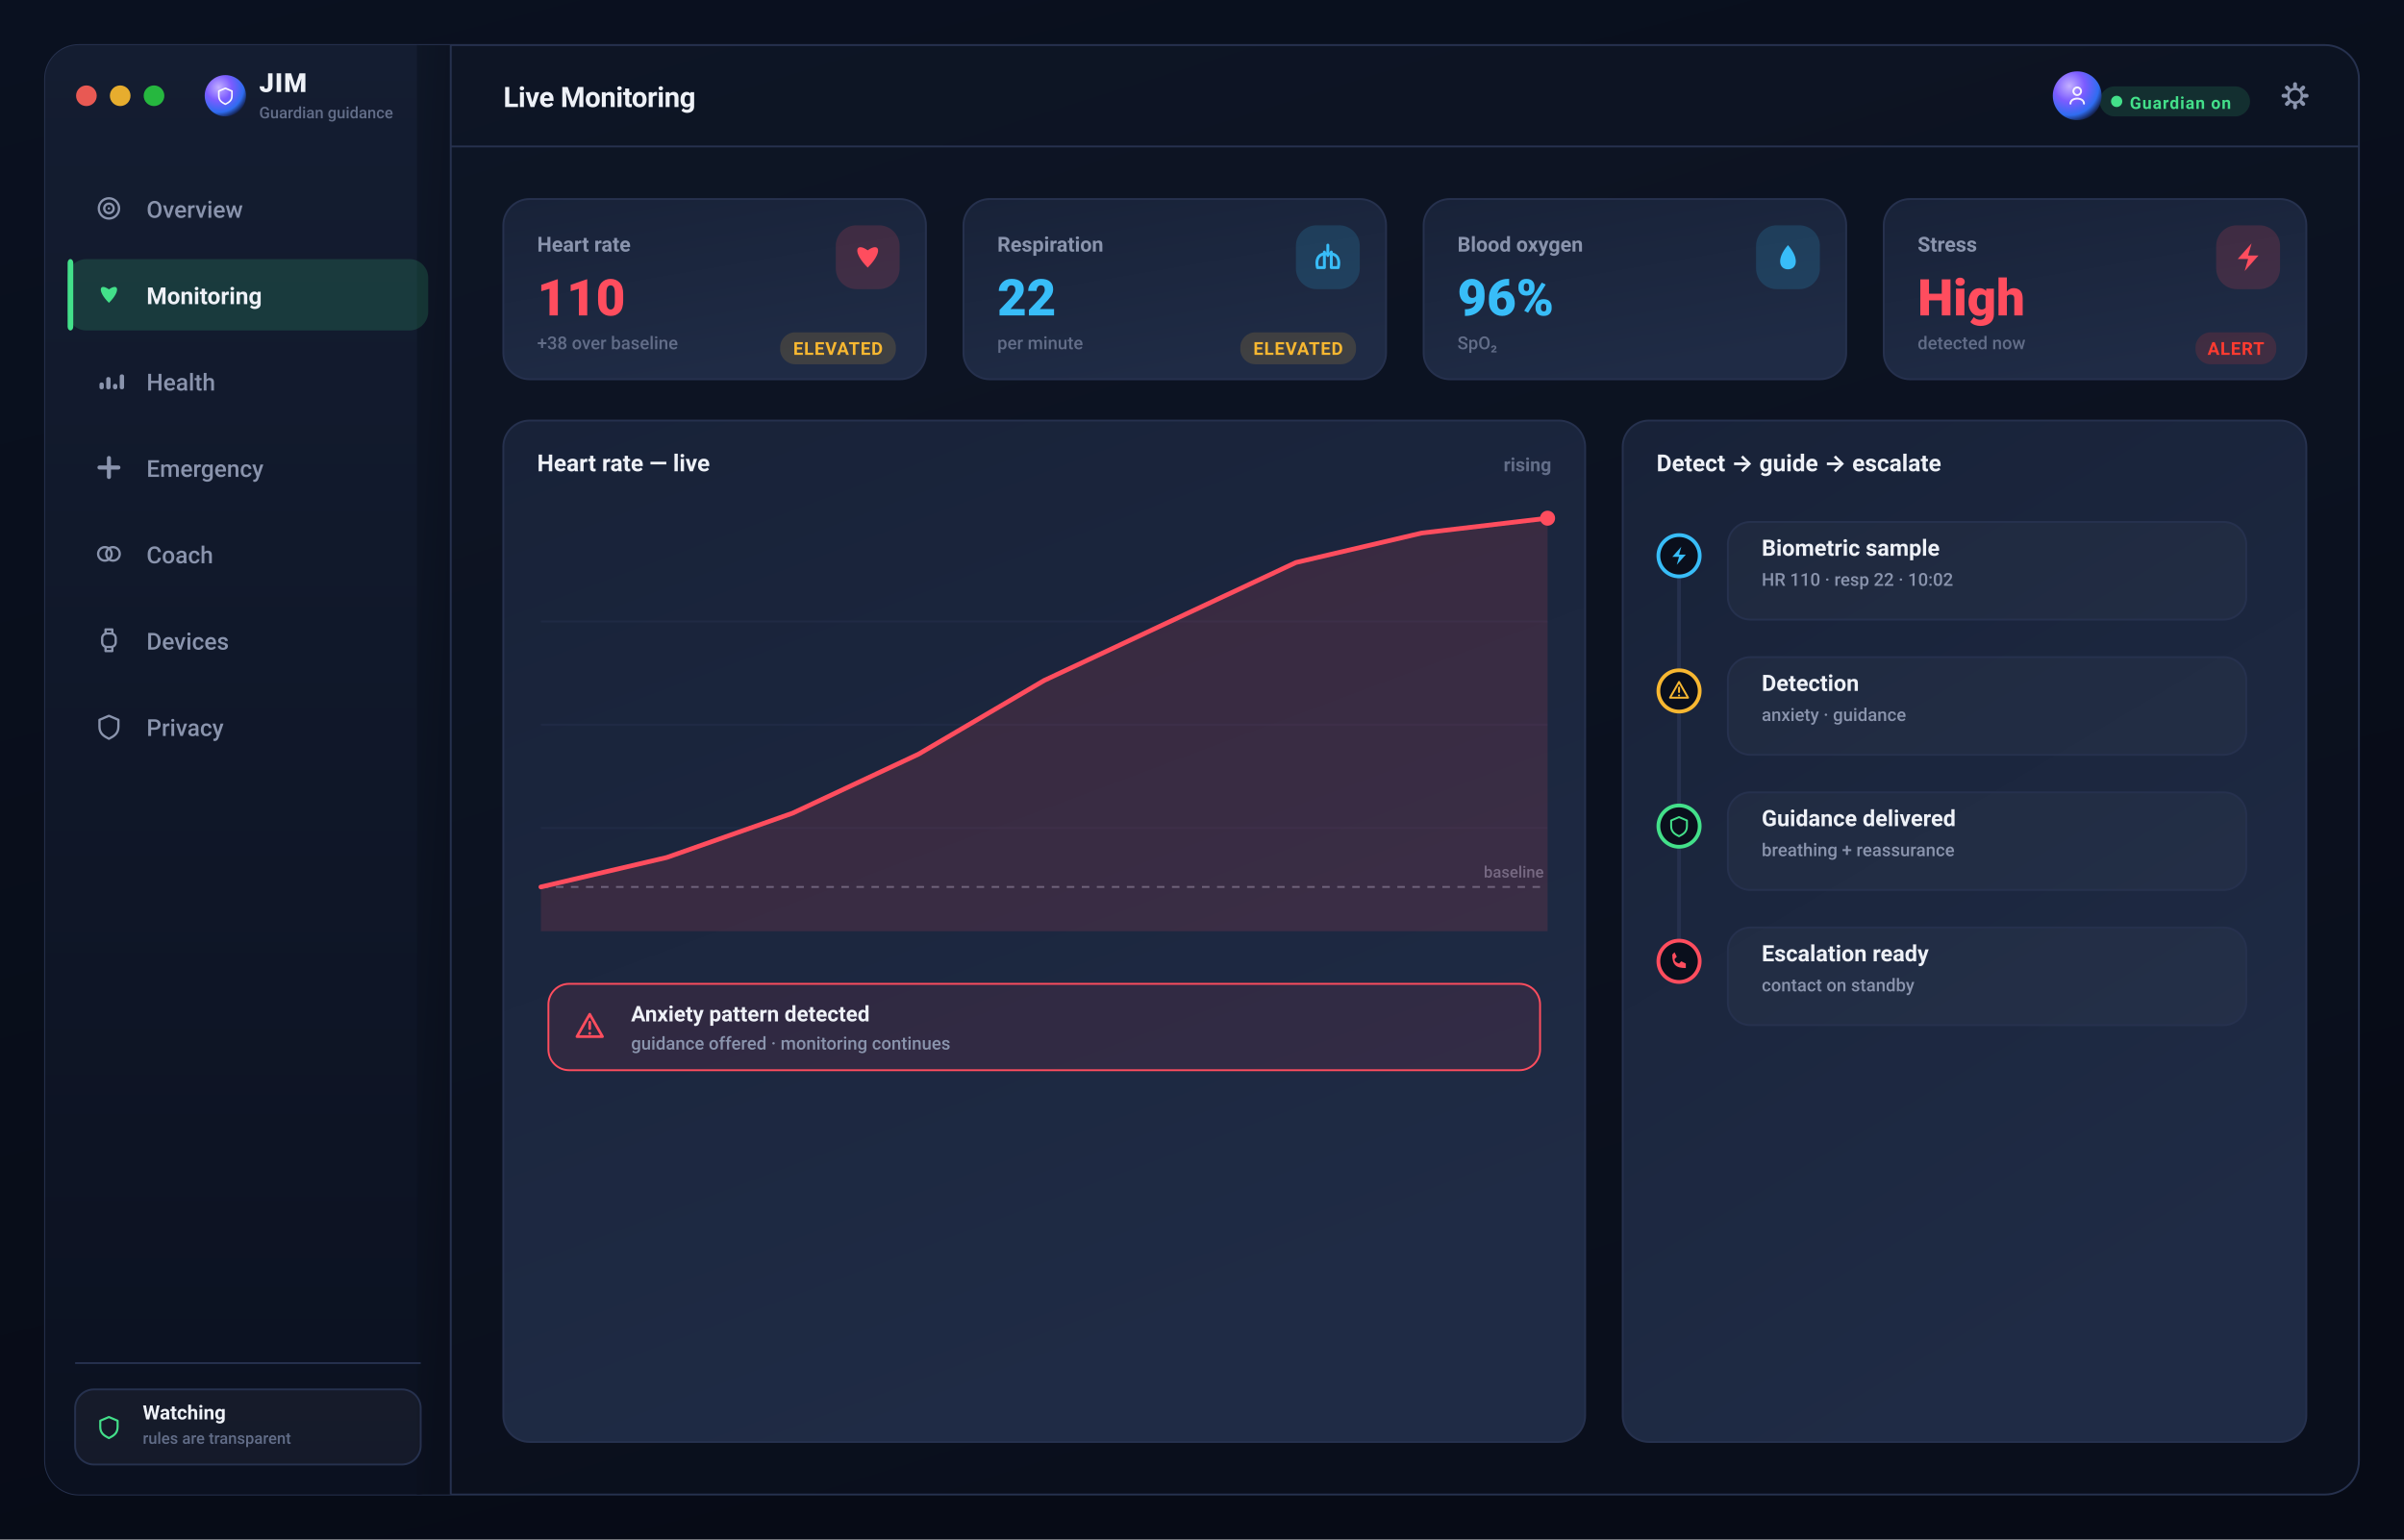
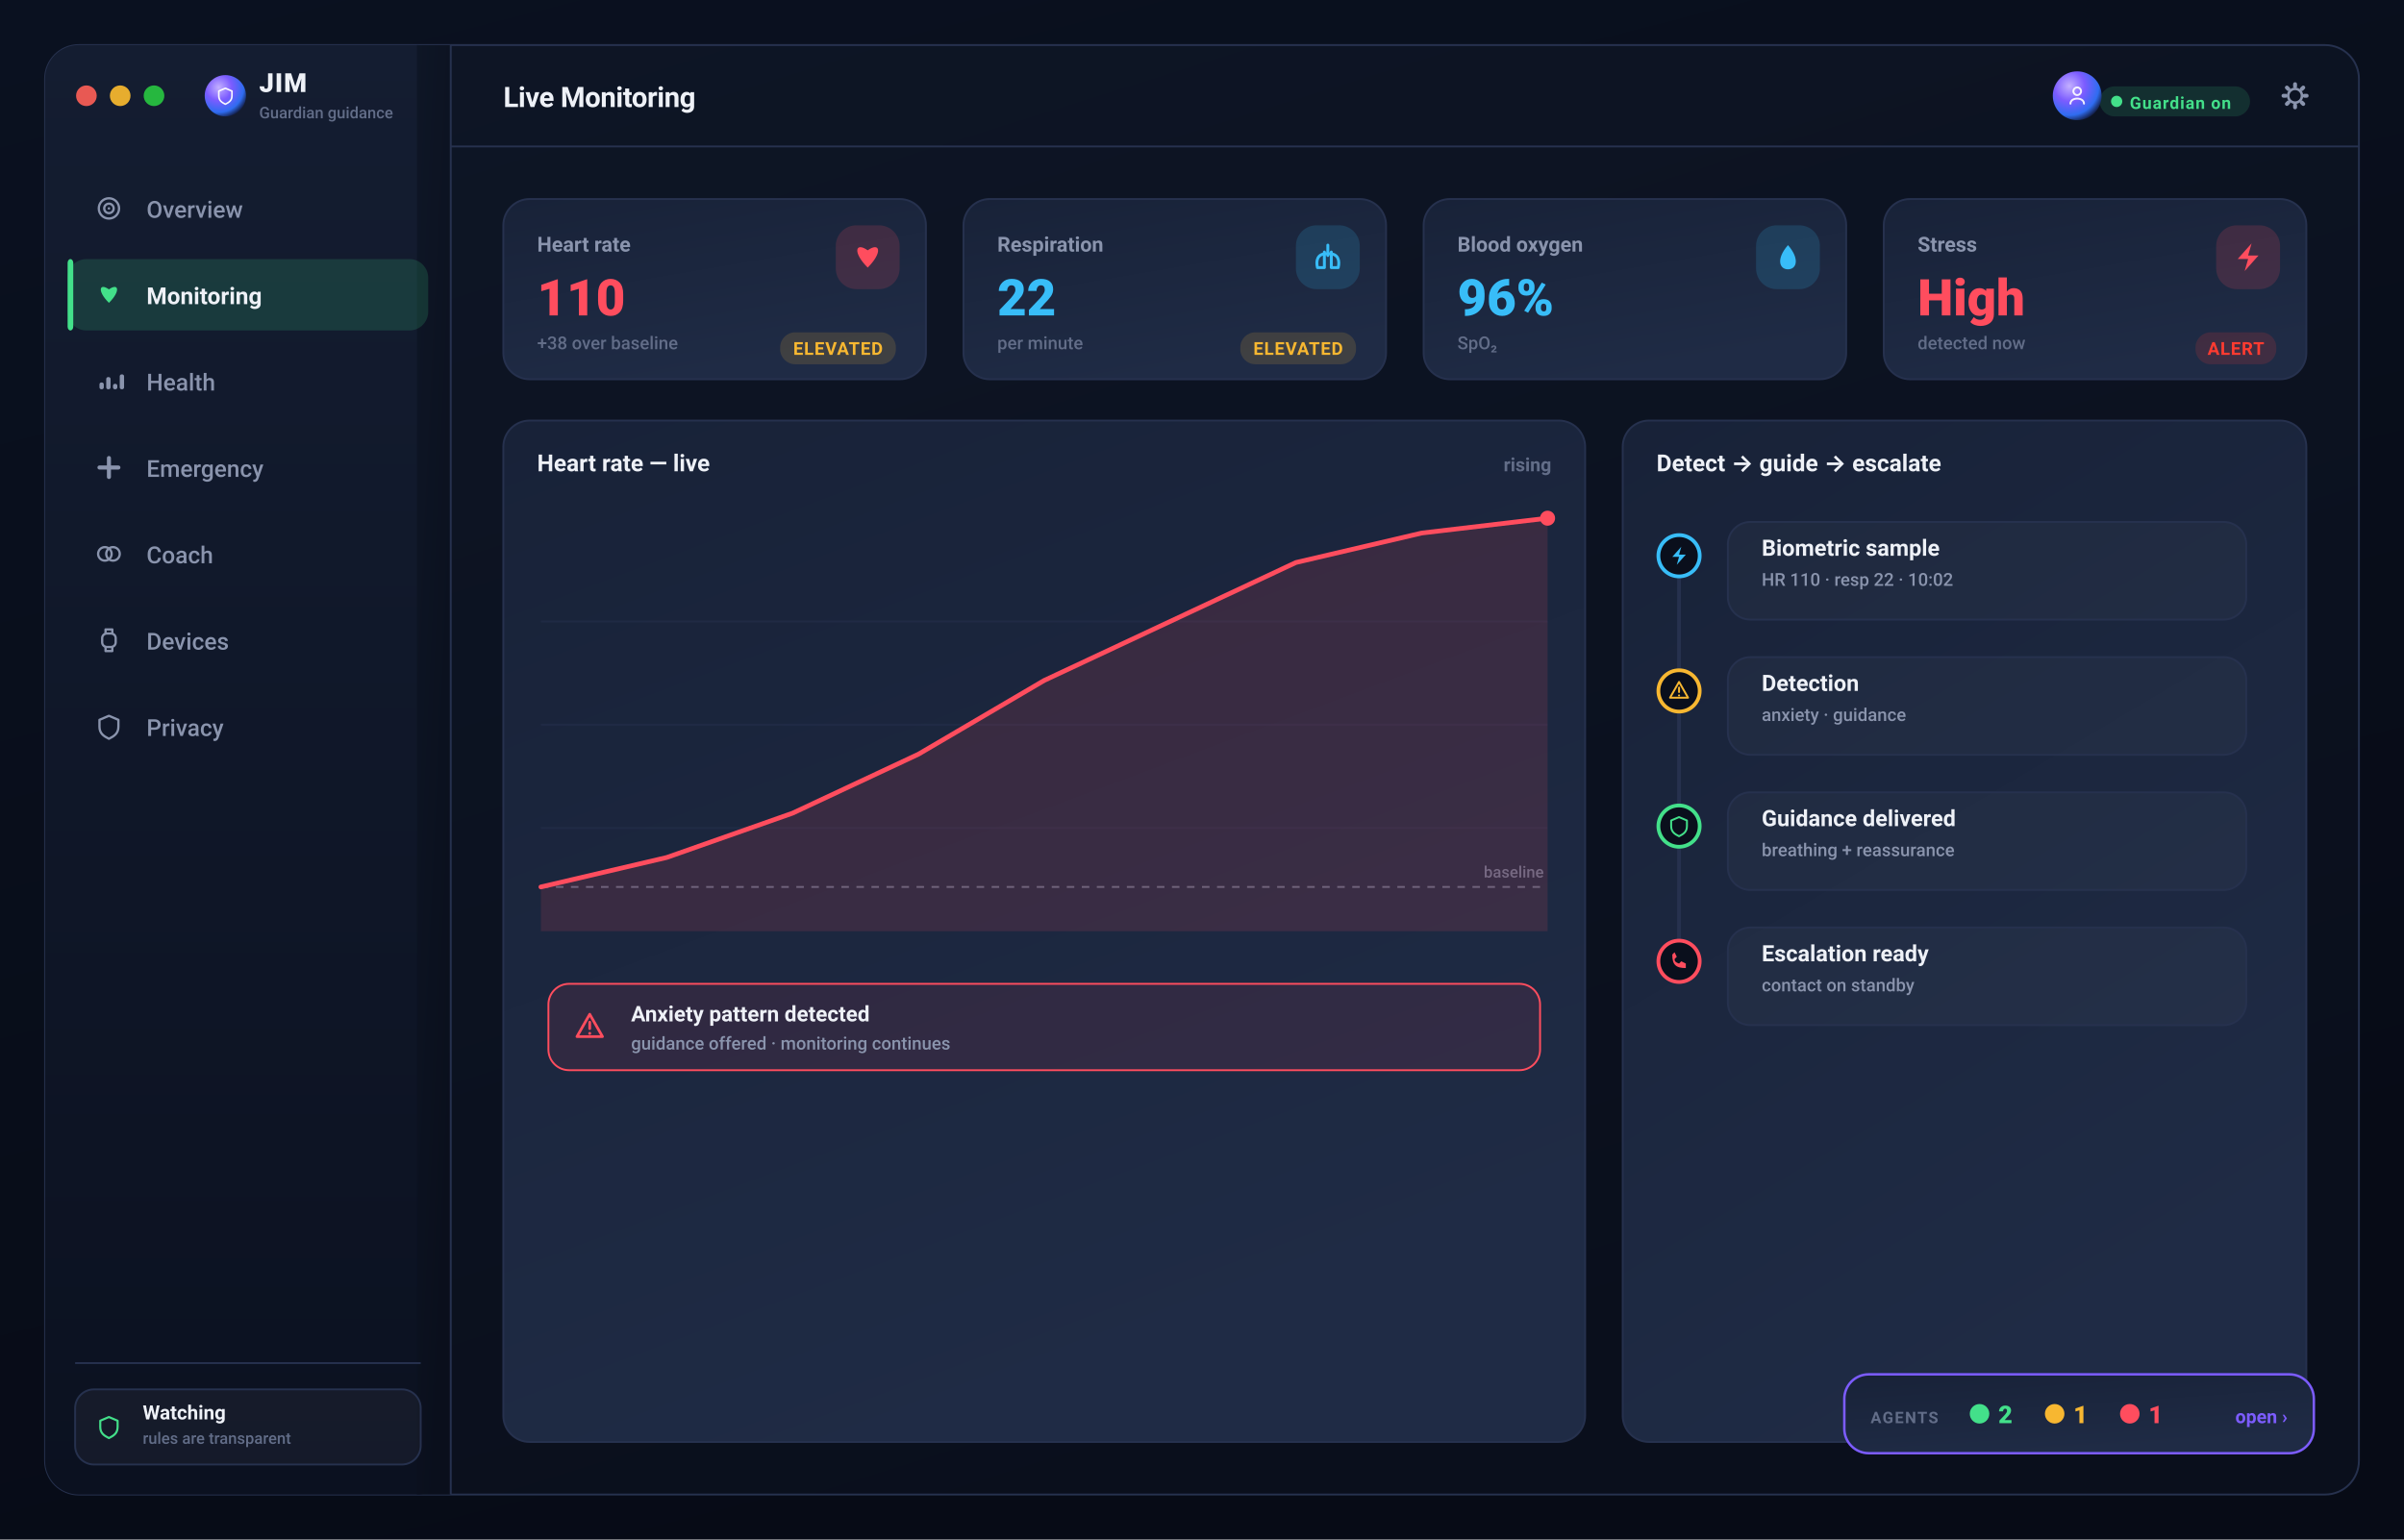
<svg xmlns="http://www.w3.org/2000/svg" width="1280" height="820" viewBox="0 0 1280 820" role="img" aria-label="Jim Mini — Live Monitoring">
  <defs>
    <linearGradient id="gPage" x1="0" y1="0" x2="0.4" y2="1">
      <stop offset="0" stop-color="#0a1120" />
      <stop offset="1" stop-color="#070b16" />
    </linearGradient>
    <linearGradient id="gScr" x1="0" y1="0" x2="0.5" y2="1">
      <stop offset="0" stop-color="#0e1626" />
      <stop offset="1" stop-color="#0a0f1c" />
    </linearGradient>
    <linearGradient id="gSide" x1="0" y1="0" x2="0" y2="1">
      <stop offset="0" stop-color="#141d31" />
      <stop offset="1" stop-color="#0b1120" />
    </linearGradient>
    <linearGradient id="gCard" x1="0" y1="0" x2="0.4" y2="1">
      <stop offset="0" stop-color="#182238" />
      <stop offset="1" stop-color="#1f2b45" />
    </linearGradient>
    <linearGradient id="gBrand" x1="0" y1="0" x2="1" y2="0">
      <stop offset="0" stop-color="#7c5cff" />
      <stop offset="1" stop-color="#3aa0ff" />
    </linearGradient>
    <linearGradient id="gEmer" x1="0" y1="0" x2="0" y2="1">
      <stop offset="0" stop-color="#ff5b52" />
      <stop offset="1" stop-color="#ff3b30" />
    </linearGradient>
    <linearGradient id="mV" x1="0" y1="0" x2="1" y2="0">
      <stop offset="0" stop-color="#7c5cff" />
      <stop offset="1" stop-color="#3aa0ff" />
    </linearGradient>
    <linearGradient id="mG" x1="0" y1="0" x2="1" y2="0">
      <stop offset="0" stop-color="#2fd27a" />
      <stop offset="1" stop-color="#43e08a" />
    </linearGradient>
    <linearGradient id="mO" x1="0" y1="0" x2="1" y2="0">
      <stop offset="0" stop-color="#f7b731" />
      <stop offset="1" stop-color="#ff7a45" />
    </linearGradient>
    <radialGradient id="orb" cx="34%" cy="30%" r="75%">
      <stop offset="0" stop-color="#c3b0ff" />
      <stop offset="42%" stop-color="#7c5cff" />
      <stop offset="80%" stop-color="#2f6cf0" />
      <stop offset="100%" stop-color="#14204a" />
    </radialGradient>
  </defs>
  <rect x="0.0" y="0.0" width="1280.0" height="820.0" rx="0" fill="url(#gPage)" />
  <rect x="24" y="24" width="1232" height="772" rx="18" fill="url(#gScr)" stroke="#26314e" stroke-width="1" />
  <rect x="24.0" y="24.0" width="216.0" height="772.0" rx="18" fill="url(#gSide)" />
  <rect x="222.0" y="24.0" width="18.0" height="772.0" rx="0" fill="url(#gScr)" />
  <line x1="240" y1="24" x2="240" y2="796" stroke="#26314e" stroke-width="1" />
  <line x1="240" y1="78" x2="1256" y2="78" stroke="#26314e" stroke-width="1" />
  <circle cx="46" cy="51" r="5.5" fill="#ff5f57" opacity="0.9" />
  <circle cx="64" cy="51" r="5.5" fill="#febc2e" opacity="0.9" />
  <circle cx="82" cy="51" r="5.5" fill="#28c840" opacity="0.9" />
  <circle cx="120" cy="51" r="11" fill="url(#orb)" />
  <path d="M120 47.0 l3.5 1.5 v2.5 c0 2.5 -1.5 3.5 -3.5 4.5 c-2.0 -1.0 -3.5 -2.0 -3.5 -4.5 v-2.5 Z" fill="none" stroke="rgba(255,255,255,0.95)" stroke-width="0.85" stroke-linecap="round" stroke-linejoin="round" />
  <text x="138.0" y="49.0" font-family="-apple-system,BlinkMacSystemFont,'SF Pro Text','Segoe UI',Roboto,system-ui,sans-serif" font-size="14" font-weight="800" fill="#eef1f7" text-anchor="start" letter-spacing="0.5">JIM</text>
  <text x="138.0" y="63.0" font-family="-apple-system,BlinkMacSystemFont,'SF Pro Text','Segoe UI',Roboto,system-ui,sans-serif" font-size="8.5" font-weight="500" fill="#626d88" text-anchor="start">Guardian guidance</text>
  <text x="268.0" y="57.0" font-family="-apple-system,BlinkMacSystemFont,'SF Pro Text','Segoe UI',Roboto,system-ui,sans-serif" font-size="15" font-weight="700" fill="#eef1f7" text-anchor="start" letter-spacing="-0.2">Live Monitoring</text>
  <rect x="1220.96" y="43.8" width="2.08" height="3.2" rx="1" transform="rotate(0 1222 51)" fill="#8a94ad" />
  <rect x="1220.96" y="43.8" width="2.08" height="3.2" rx="1" transform="rotate(45 1222 51)" fill="#8a94ad" />
  <rect x="1220.96" y="43.8" width="2.08" height="3.2" rx="1" transform="rotate(90 1222 51)" fill="#8a94ad" />
  <rect x="1220.96" y="43.8" width="2.08" height="3.2" rx="1" transform="rotate(135 1222 51)" fill="#8a94ad" />
  <rect x="1220.96" y="43.8" width="2.08" height="3.2" rx="1" transform="rotate(180 1222 51)" fill="#8a94ad" />
  <rect x="1220.96" y="43.8" width="2.08" height="3.2" rx="1" transform="rotate(225 1222 51)" fill="#8a94ad" />
  <rect x="1220.96" y="43.8" width="2.08" height="3.2" rx="1" transform="rotate(270 1222 51)" fill="#8a94ad" />
  <rect x="1220.96" y="43.8" width="2.08" height="3.2" rx="1" transform="rotate(315 1222 51)" fill="#8a94ad" />
  <circle cx="1222" cy="51" r="3.68" fill="none" stroke="#8a94ad" stroke-width="1.36" stroke-linecap="round" stroke-linejoin="round" />
  <rect x="1118.0" y="46.0" width="80.0" height="16.0" rx="8" fill="rgba(67,224,138,0.14)" />
  <circle cx="1127.0" cy="54" r="3" fill="#43e08a" />
  <text x="1134.0" y="58.0" font-family="-apple-system,BlinkMacSystemFont,'SF Pro Text','Segoe UI',Roboto,system-ui,sans-serif" font-size="9" font-weight="700" fill="#43e08a" text-anchor="start" letter-spacing="0.5">Guardian on</text>
  <circle cx="1106" cy="51" r="13" fill="url(#orb)" />
  <circle cx="1106" cy="48.6" r="2.04" fill="none" stroke="rgba(255,255,255,0.9)" stroke-width="1.02" stroke-linecap="round" stroke-linejoin="round" />
  <path d="M1102.4 55.2 c0 -3.6 7.2 -3.6 7.2 0" fill="none" stroke="rgba(255,255,255,0.9)" stroke-width="1.02" stroke-linecap="round" stroke-linejoin="round" />
  <circle cx="58" cy="111" r="5.4" fill="none" stroke="#8a94ad" stroke-width="1.22" stroke-linecap="round" stroke-linejoin="round" />
  <circle cx="58" cy="111" r="2.52" fill="none" stroke="#8a94ad" stroke-width="1.22" stroke-linecap="round" stroke-linejoin="round" />
  <circle cx="58" cy="111" r="0.648" fill="#8a94ad" />
  <text x="78.0" y="116.0" font-family="-apple-system,BlinkMacSystemFont,'SF Pro Text','Segoe UI',Roboto,system-ui,sans-serif" font-size="12.5" font-weight="500" fill="#8a94ad" text-anchor="start">Overview</text>
  <rect x="36.0" y="138.0" width="192.0" height="38.0" rx="10" fill="rgba(67,224,138,0.16)" />
  <rect x="36.0" y="138.0" width="3.0" height="38.0" rx="2" fill="#43e08a" />
  <path d="M58 161.32 C51.52 154.84,52.96 150.52,58 154.12 C63.04 150.52,64.48 154.84,58 161.32 Z" fill="#43e08a" />
  <text x="78.0" y="162.0" font-family="-apple-system,BlinkMacSystemFont,'SF Pro Text','Segoe UI',Roboto,system-ui,sans-serif" font-size="12.5" font-weight="650" fill="#eef1f7" text-anchor="start">Monitoring</text>
  <rect x="52.96" y="203.72" width="2.304" height="3.6" rx="1" fill="#8a94ad" />
  <rect x="56.56" y="200.84" width="2.304" height="6.48" rx="1" fill="#8a94ad" />
  <rect x="60.16" y="204.44" width="2.304" height="2.88" rx="1" fill="#8a94ad" />
  <rect x="63.76" y="199.4" width="2.304" height="7.92" rx="1" fill="#8a94ad" />
  <text x="78.0" y="208.0" font-family="-apple-system,BlinkMacSystemFont,'SF Pro Text','Segoe UI',Roboto,system-ui,sans-serif" font-size="12.5" font-weight="500" fill="#8a94ad" text-anchor="start">Health</text>
  <path d="M58 243.96 v10.08 M52.96 249 h10.08" fill="none" stroke="#8a94ad" stroke-width="2.16" stroke-linecap="round" />
  <text x="78.0" y="254.0" font-family="-apple-system,BlinkMacSystemFont,'SF Pro Text','Segoe UI',Roboto,system-ui,sans-serif" font-size="12.5" font-weight="500" fill="#8a94ad" text-anchor="start">Emergency</text>
  <circle cx="55.84" cy="295" r="3.6" fill="none" stroke="#8a94ad" stroke-width="1.22" stroke-linecap="round" stroke-linejoin="round" />
  <circle cx="60.16" cy="295" r="3.6" fill="none" stroke="#8a94ad" stroke-width="1.22" stroke-linecap="round" stroke-linejoin="round" />
  <text x="78.0" y="300.0" font-family="-apple-system,BlinkMacSystemFont,'SF Pro Text','Segoe UI',Roboto,system-ui,sans-serif" font-size="12.5" font-weight="500" fill="#8a94ad" text-anchor="start">Coach</text>
  <rect x="54.4" y="337.4" width="7.2" height="7.2" rx="2.5" fill="none" stroke="#8a94ad" stroke-width="1.22" stroke-linecap="round" stroke-linejoin="round" />
  <path d="M56.2 337.4 v-2.16 h3.6 v2.16 M56.2 344.6 v2.16 h3.6 v-2.16" fill="none" stroke="#8a94ad" stroke-width="1.22" stroke-linecap="round" stroke-linejoin="round" />
  <text x="78.0" y="346.0" font-family="-apple-system,BlinkMacSystemFont,'SF Pro Text','Segoe UI',Roboto,system-ui,sans-serif" font-size="12.5" font-weight="500" fill="#8a94ad" text-anchor="start">Devices</text>
  <path d="M58 381.24 l5.04 2.16 v3.6 c0 3.6 -2.16 5.04 -5.04 6.48 c-2.88 -1.44 -5.04 -2.88 -5.04 -6.48 v-3.6 Z" fill="none" stroke="#8a94ad" stroke-width="1.22" stroke-linecap="round" stroke-linejoin="round" />
  <text x="78.0" y="392.0" font-family="-apple-system,BlinkMacSystemFont,'SF Pro Text','Segoe UI',Roboto,system-ui,sans-serif" font-size="12.5" font-weight="500" fill="#8a94ad" text-anchor="start">Privacy</text>
  <line x1="40" y1="726" x2="224" y2="726" stroke="#26314e" stroke-width="1" />
  <rect x="40.0" y="740.0" width="184.0" height="40.0" rx="10" fill="rgba(255,255,255,0.04)" stroke="#26314e" stroke-width="1" />
  <path d="M58 754.72 l4.62 1.98 v3.3 c0 3.3 -1.98 4.62 -4.62 5.94 c-2.64 -1.32 -4.62 -2.64 -4.62 -5.94 v-3.3 Z" fill="none" stroke="#43e08a" stroke-width="1.12" stroke-linecap="round" stroke-linejoin="round" />
  <text x="76.0" y="756.0" font-family="-apple-system,BlinkMacSystemFont,'SF Pro Text','Segoe UI',Roboto,system-ui,sans-serif" font-size="10.5" font-weight="650" fill="#eef1f7" text-anchor="start">Watching</text>
  <text x="76.0" y="769.0" font-family="-apple-system,BlinkMacSystemFont,'SF Pro Text','Segoe UI',Roboto,system-ui,sans-serif" font-size="8.5" font-weight="500" fill="#626d88" text-anchor="start">rules are transparent</text>
  <rect x="268.0" y="106.0" width="225.0" height="96.0" rx="14" fill="url(#gCard)" stroke="#26314e" stroke-width="1" />
  <text x="286.0" y="134.0" font-family="-apple-system,BlinkMacSystemFont,'SF Pro Text','Segoe UI',Roboto,system-ui,sans-serif" font-size="11" font-weight="600" fill="#8a94ad" text-anchor="start">Heart rate</text>
  <text x="286.0" y="168.0" font-family="-apple-system,BlinkMacSystemFont,'SF Pro Text','Segoe UI',Roboto,system-ui,sans-serif" font-size="27" font-weight="800" fill="#ff4d5e" text-anchor="start">110</text>
  <text x="286.0" y="186.0" font-family="-apple-system,BlinkMacSystemFont,'SF Pro Text','Segoe UI',Roboto,system-ui,sans-serif" font-size="9.5" font-weight="500" fill="#626d88" text-anchor="start">+38 over baseline</text>
  <rect x="445.0" y="120.0" width="34.0" height="34.0" rx="11" fill="rgba(255,77,94,0.16)" />
  <path d="M462.0 142.52 C453.72 134.24,455.56 128.72,462.0 133.32 C468.44 128.72,470.28 134.24,462.0 142.52 Z" fill="#ff4d5e" />
  <rect x="415.4" y="177.0" width="61.6" height="17.0" rx="8" fill="rgba(247,183,49,0.15)" />
  <text x="446.2" y="189.0" font-family="-apple-system,BlinkMacSystemFont,'SF Pro Text','Segoe UI',Roboto,system-ui,sans-serif" font-size="9.5" font-weight="700" fill="#f7b731" text-anchor="middle" letter-spacing="0.4">ELEVATED</text>
  <rect x="513.0" y="106.0" width="225.0" height="96.0" rx="14" fill="url(#gCard)" stroke="#26314e" stroke-width="1" />
  <text x="531.0" y="134.0" font-family="-apple-system,BlinkMacSystemFont,'SF Pro Text','Segoe UI',Roboto,system-ui,sans-serif" font-size="11" font-weight="600" fill="#8a94ad" text-anchor="start">Respiration</text>
  <text x="531.0" y="168.0" font-family="-apple-system,BlinkMacSystemFont,'SF Pro Text','Segoe UI',Roboto,system-ui,sans-serif" font-size="27" font-weight="800" fill="#38bdf8" text-anchor="start">22</text>
  <text x="531.0" y="186.0" font-family="-apple-system,BlinkMacSystemFont,'SF Pro Text','Segoe UI',Roboto,system-ui,sans-serif" font-size="9.5" font-weight="500" fill="#626d88" text-anchor="start">per minute</text>
  <rect x="690.0" y="120.0" width="34.0" height="34.0" rx="11" fill="rgba(56,189,248,0.16)" />
  <path d="M707.0 130.56 v5.52" fill="none" stroke="#38bdf8" stroke-width="1.56" stroke-linecap="round" stroke-linejoin="round" />
  <path d="M706.08 135.16 c-4.6 0 -5.52 3.68 -4.6 7.36 l3.68 0 v-8.28" fill="none" stroke="#38bdf8" stroke-width="1.56" stroke-linecap="round" stroke-linejoin="round" />
  <path d="M707.92 135.16 c4.6 0 5.52 3.68 4.6 7.36 l-3.68 0 v-8.28" fill="none" stroke="#38bdf8" stroke-width="1.56" stroke-linecap="round" stroke-linejoin="round" />
  <rect x="660.4" y="177.0" width="61.6" height="17.0" rx="8" fill="rgba(247,183,49,0.15)" />
  <text x="691.2" y="189.0" font-family="-apple-system,BlinkMacSystemFont,'SF Pro Text','Segoe UI',Roboto,system-ui,sans-serif" font-size="9.5" font-weight="700" fill="#f7b731" text-anchor="middle" letter-spacing="0.4">ELEVATED</text>
  <rect x="758.0" y="106.0" width="225.0" height="96.0" rx="14" fill="url(#gCard)" stroke="#26314e" stroke-width="1" />
  <text x="776.0" y="134.0" font-family="-apple-system,BlinkMacSystemFont,'SF Pro Text','Segoe UI',Roboto,system-ui,sans-serif" font-size="11" font-weight="600" fill="#8a94ad" text-anchor="start">Blood oxygen</text>
  <text x="776.0" y="168.0" font-family="-apple-system,BlinkMacSystemFont,'SF Pro Text','Segoe UI',Roboto,system-ui,sans-serif" font-size="27" font-weight="800" fill="#38bdf8" text-anchor="start">96%</text>
  <text x="776.0" y="186.0" font-family="-apple-system,BlinkMacSystemFont,'SF Pro Text','Segoe UI',Roboto,system-ui,sans-serif" font-size="9.5" font-weight="500" fill="#626d88" text-anchor="start">SpO₂</text>
  <rect x="935.0" y="120.0" width="34.0" height="34.0" rx="11" fill="rgba(56,189,248,0.16)" />
  <path d="M952.0 130.56 C958.44 137.92,956.6 143.44,952.0 143.44 C947.4 143.44,945.56 137.92,952.0 130.56 Z" fill="#38bdf8" />
  <rect x="1003.0" y="106.0" width="225.0" height="96.0" rx="14" fill="url(#gCard)" stroke="#26314e" stroke-width="1" />
  <text x="1021.0" y="134.0" font-family="-apple-system,BlinkMacSystemFont,'SF Pro Text','Segoe UI',Roboto,system-ui,sans-serif" font-size="11" font-weight="600" fill="#8a94ad" text-anchor="start">Stress</text>
  <text x="1021.0" y="168.0" font-family="-apple-system,BlinkMacSystemFont,'SF Pro Text','Segoe UI',Roboto,system-ui,sans-serif" font-size="27" font-weight="800" fill="#ff4d5e" text-anchor="start">High</text>
  <text x="1021.0" y="186.0" font-family="-apple-system,BlinkMacSystemFont,'SF Pro Text','Segoe UI',Roboto,system-ui,sans-serif" font-size="9.5" font-weight="500" fill="#626d88" text-anchor="start">detected now</text>
  <rect x="1180.0" y="120.0" width="34.0" height="34.0" rx="11" fill="rgba(255,77,94,0.16)" />
  <path d="M1198.84 129.64 L1191.48 137.92 L1197.0 137.92 L1195.16 144.36 L1202.52 136.08 L1197.0 136.08 Z" fill="#ff4d5e" />
  <rect x="1169.0" y="177.0" width="43.0" height="17.0" rx="8" fill="rgba(255,59,48,0.15)" />
  <text x="1190.5" y="189.0" font-family="-apple-system,BlinkMacSystemFont,'SF Pro Text','Segoe UI',Roboto,system-ui,sans-serif" font-size="9.5" font-weight="700" fill="#ff3b30" text-anchor="middle" letter-spacing="0.4">ALERT</text>
  <rect x="268.0" y="224.0" width="576.0" height="544.0" rx="14" fill="url(#gCard)" stroke="#26314e" stroke-width="1" />
  <text x="286.0" y="251.0" font-family="-apple-system,BlinkMacSystemFont,'SF Pro Text','Segoe UI',Roboto,system-ui,sans-serif" font-size="12.5" font-weight="700" fill="#eef1f7" text-anchor="start">Heart rate — live</text>
  <text x="826.0" y="251.0" font-family="-apple-system,BlinkMacSystemFont,'SF Pro Text','Segoe UI',Roboto,system-ui,sans-serif" font-size="10" font-weight="600" fill="#626d88" text-anchor="end">rising</text>
  <line x1="288" y1="331.0" x2="824.0" y2="331.0" stroke="rgba(38,49,78,0.5)" stroke-width="1" />
  <line x1="288" y1="386.0" x2="824.0" y2="386.0" stroke="rgba(38,49,78,0.5)" stroke-width="1" />
  <line x1="288" y1="441.0" x2="824.0" y2="441.0" stroke="rgba(38,49,78,0.5)" stroke-width="1" />
  <line x1="288" y1="472.4" x2="824.0" y2="472.4" stroke="rgba(98,109,136,0.9)" stroke-width="1" stroke-dasharray="4 4" />
  <text x="822.0" y="467.4" font-family="-apple-system,BlinkMacSystemFont,'SF Pro Text','Segoe UI',Roboto,system-ui,sans-serif" font-size="8.5" font-weight="500" fill="#626d88" text-anchor="end">baseline</text>
  <polygon points="288,496 288.0,472.4 355.0,456.7 422.0,433.1 489.0,401.7 556.0,362.4 623.0,331.0 690.0,299.6 757.0,283.9 824.0,276.0 824.0,496" fill="rgba(255,77,94,0.13)" />
  <polyline points="288.0,472.4 355.0,456.7 422.0,433.1 489.0,401.7 556.0,362.4 623.0,331.0 690.0,299.6 757.0,283.9 824.0,276.0" fill="none" stroke="#ff4d5e" stroke-width="2.5" stroke-linejoin="round" stroke-linecap="round" />
  <circle cx="824.0" cy="276.0" r="4" fill="#ff4d5e" />
  <rect x="292.0" y="524.0" width="528.0" height="46.0" rx="11" fill="rgba(255,77,94,0.09)" stroke="#ff4d5e" stroke-width="1" />
  <path d="M314 540.2 L320.8 552.1 H307.2 Z" fill="none" stroke="#ff4d5e" stroke-width="1.44" stroke-linecap="round" stroke-linejoin="round" />
  <path d="M314 544.45 v3.4" fill="none" stroke="#ff4d5e" stroke-width="1.44" stroke-linecap="round" stroke-linejoin="round" />
  <circle cx="314" cy="550.4" r="0.765" fill="#ff4d5e" />
  <text x="336.0" y="544.0" font-family="-apple-system,BlinkMacSystemFont,'SF Pro Text','Segoe UI',Roboto,system-ui,sans-serif" font-size="11.5" font-weight="650" fill="#eef1f7" text-anchor="start">Anxiety pattern detected</text>
  <text x="336.0" y="559.0" font-family="-apple-system,BlinkMacSystemFont,'SF Pro Text','Segoe UI',Roboto,system-ui,sans-serif" font-size="9.5" font-weight="500" fill="#8a94ad" text-anchor="start">guidance offered · monitoring continues</text>
  <rect x="864.0" y="224.0" width="364.0" height="544.0" rx="14" fill="url(#gCard)" stroke="#26314e" stroke-width="1" />
  <text x="882.0" y="251.0" font-family="-apple-system,BlinkMacSystemFont,'SF Pro Text','Segoe UI',Roboto,system-ui,sans-serif" font-size="12.5" font-weight="700" fill="#eef1f7" text-anchor="start">Detect → guide → escalate</text>
  <line x1="894.0" y1="292" x2="894.0" y2="524" stroke="#26314e" stroke-width="2" />
  <circle cx="894.0" cy="296" r="11" fill="#0a0f1c" stroke="#38bdf8" stroke-width="2" />
  <path d="M895.2 291.2 L890.4 296.6 L894.0 296.6 L892.8 300.8 L897.6 295.4 L894.0 295.4 Z" fill="#38bdf8" />
  <rect x="920.0" y="278.0" width="276.0" height="52.0" rx="12" fill="rgba(255,255,255,0.03)" stroke="#26314e" stroke-width="1" />
  <text x="938.0" y="296.0" font-family="-apple-system,BlinkMacSystemFont,'SF Pro Text','Segoe UI',Roboto,system-ui,sans-serif" font-size="12" font-weight="700" fill="#eef1f7" text-anchor="start">Biometric sample</text>
  <text x="938.0" y="312.0" font-family="-apple-system,BlinkMacSystemFont,'SF Pro Text','Segoe UI',Roboto,system-ui,sans-serif" font-size="9.5" font-weight="500" fill="#8a94ad" text-anchor="start">HR 110 · resp 22 · 10:02</text>
  <circle cx="894.0" cy="368" r="11" fill="#0a0f1c" stroke="#f7b731" stroke-width="2" />
  <path d="M894.0 363.2 L898.8 371.6 H889.2 Z" fill="none" stroke="#f7b731" stroke-width="1.02" stroke-linecap="round" stroke-linejoin="round" />
  <path d="M894.0 366.2 v2.4" fill="none" stroke="#f7b731" stroke-width="1.02" stroke-linecap="round" stroke-linejoin="round" />
  <circle cx="894.0" cy="370.4" r="0.54" fill="#f7b731" />
  <rect x="920.0" y="350.0" width="276.0" height="52.0" rx="12" fill="rgba(255,255,255,0.03)" stroke="#26314e" stroke-width="1" />
  <text x="938.0" y="368.0" font-family="-apple-system,BlinkMacSystemFont,'SF Pro Text','Segoe UI',Roboto,system-ui,sans-serif" font-size="12" font-weight="700" fill="#eef1f7" text-anchor="start">Detection</text>
  <text x="938.0" y="384.0" font-family="-apple-system,BlinkMacSystemFont,'SF Pro Text','Segoe UI',Roboto,system-ui,sans-serif" font-size="9.5" font-weight="500" fill="#8a94ad" text-anchor="start">anxiety · guidance</text>
  <circle cx="894.0" cy="440" r="11" fill="#0a0f1c" stroke="#43e08a" stroke-width="2" />
  <path d="M894.0 435.2 l4.2 1.8 v3.0 c0 3.0 -1.8 4.2 -4.2 5.4 c-2.4 -1.2 -4.2 -2.4 -4.2 -5.4 v-3.0 Z" fill="none" stroke="#43e08a" stroke-width="1.02" stroke-linecap="round" stroke-linejoin="round" />
  <rect x="920.0" y="422.0" width="276.0" height="52.0" rx="12" fill="rgba(255,255,255,0.03)" stroke="#26314e" stroke-width="1" />
  <text x="938.0" y="440.0" font-family="-apple-system,BlinkMacSystemFont,'SF Pro Text','Segoe UI',Roboto,system-ui,sans-serif" font-size="12" font-weight="700" fill="#eef1f7" text-anchor="start">Guidance delivered</text>
  <text x="938.0" y="456.0" font-family="-apple-system,BlinkMacSystemFont,'SF Pro Text','Segoe UI',Roboto,system-ui,sans-serif" font-size="9.5" font-weight="500" fill="#8a94ad" text-anchor="start">breathing + reassurance</text>
  <circle cx="894.0" cy="512" r="11" fill="#0a0f1c" stroke="#ff4d5e" stroke-width="2" />
  <path d="M890.4 508.4 c0 5.4 1.8 7.2 7.2 7.2 l0.0 -2.4 l-2.4 -1.2 l-1.2 1.2 c-1.8 -0.6 -2.4 -1.2 -2.4 -2.4 l1.2 -1.2 l-1.2 -2.4 Z" fill="#ff4d5e" />
  <rect x="920.0" y="494.0" width="276.0" height="52.0" rx="12" fill="rgba(255,255,255,0.03)" stroke="#26314e" stroke-width="1" />
  <text x="938.0" y="512.0" font-family="-apple-system,BlinkMacSystemFont,'SF Pro Text','Segoe UI',Roboto,system-ui,sans-serif" font-size="12" font-weight="700" fill="#eef1f7" text-anchor="start">Escalation ready</text>
  <text x="938.0" y="528.0" font-family="-apple-system,BlinkMacSystemFont,'SF Pro Text','Segoe UI',Roboto,system-ui,sans-serif" font-size="9.5" font-weight="500" fill="#8a94ad" text-anchor="start">contact on standby</text>
+   <rect x="982.0" y="732.0" width="250.0" height="42.0" rx="13" fill="url(#gCard)" stroke="#7c5cff" stroke-width="1.3" />
+   <text x="996.0" y="758.0" font-family="-apple-system,BlinkMacSystemFont,'SF Pro Text','Segoe UI',Roboto,system-ui,sans-serif" font-size="8.5" font-weight="700" fill="#626d88" text-anchor="start" letter-spacing="0.7">AGENTS</text>
+   <circle cx="1054" cy="753" r="5.2" fill="#43e08a" />
+   <text x="1064.0" y="758.0" font-family="-apple-system,BlinkMacSystemFont,'SF Pro Text','Segoe UI',Roboto,system-ui,sans-serif" font-size="13" font-weight="800" fill="#43e08a" text-anchor="start">2</text>
+   <circle cx="1094" cy="753" r="5.2" fill="#f7b731" />
+   <text x="1104.0" y="758.0" font-family="-apple-system,BlinkMacSystemFont,'SF Pro Text','Segoe UI',Roboto,system-ui,sans-serif" font-size="13" font-weight="800" fill="#f7b731" text-anchor="start">1</text>
+   <circle cx="1134" cy="753" r="5.2" fill="#ff4d5e" />
+   <text x="1144.0" y="758.0" font-family="-apple-system,BlinkMacSystemFont,'SF Pro Text','Segoe UI',Roboto,system-ui,sans-serif" font-size="13" font-weight="800" fill="#ff4d5e" text-anchor="start">1</text>
+   <text x="1218.0" y="758.0" font-family="-apple-system,BlinkMacSystemFont,'SF Pro Text','Segoe UI',Roboto,system-ui,sans-serif" font-size="10" font-weight="700" fill="#7c5cff" text-anchor="end">open ›</text>
</svg>
